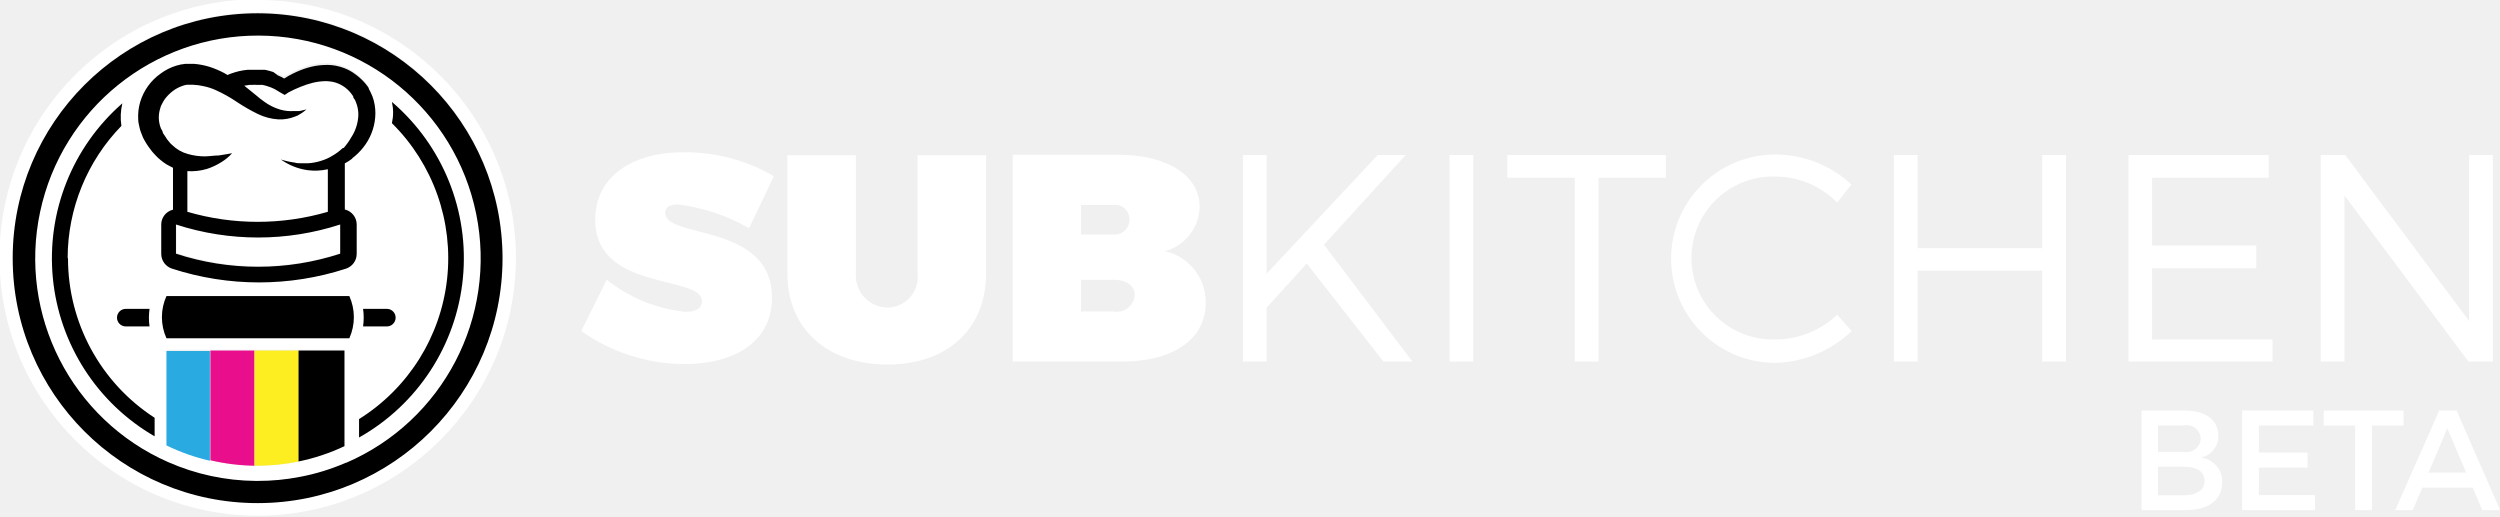
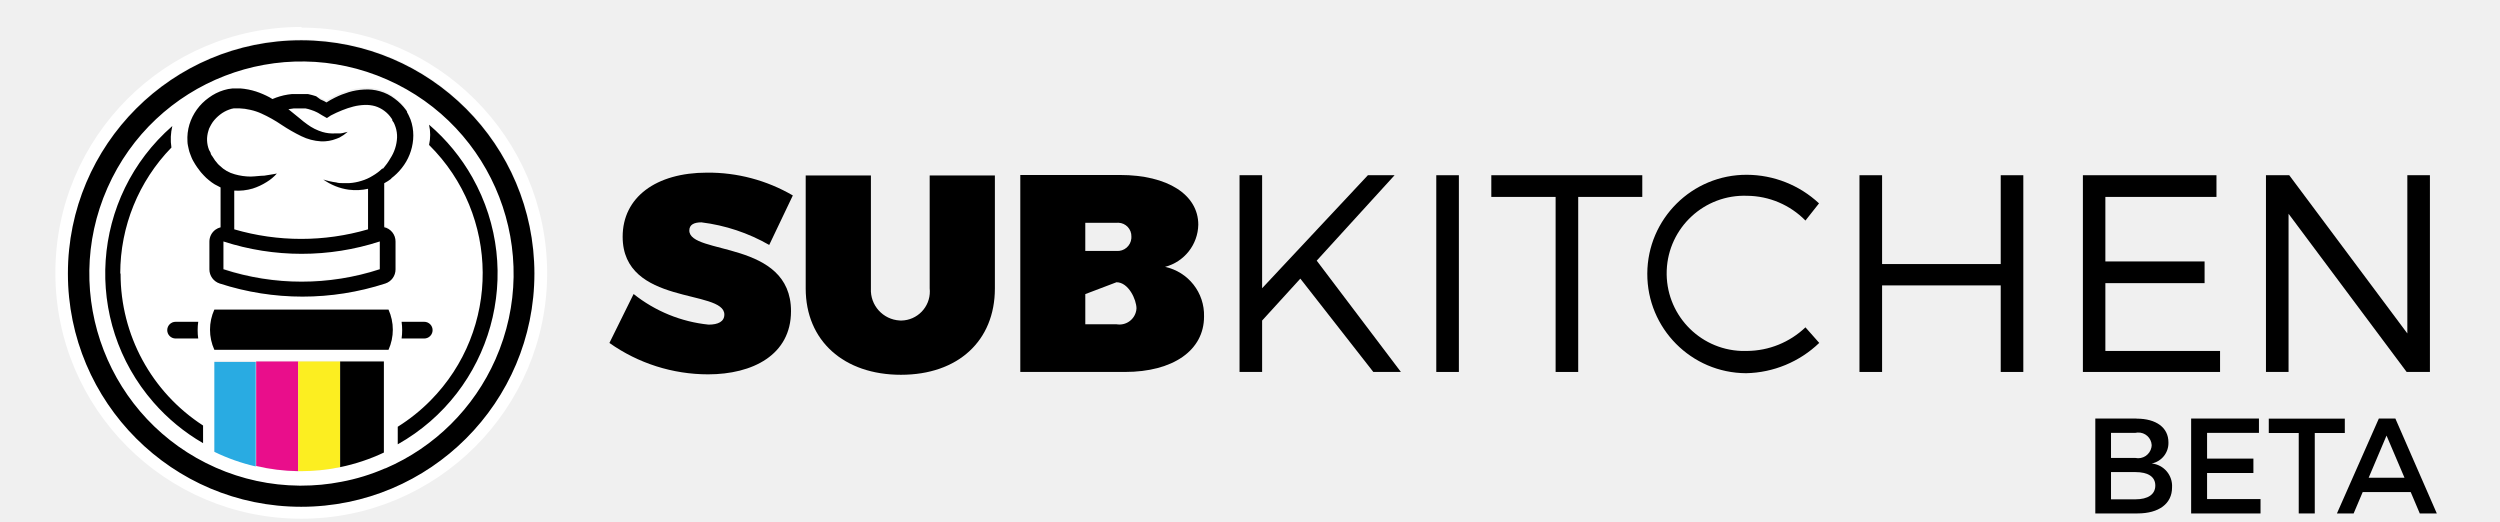
- <svg xmlns="http://www.w3.org/2000/svg" id="Layer_1" data-name="Layer 1" viewBox="0 0 210.69 43.52">
-   <defs>
-     <style>.cls-1{fill:#fff;}.cls-2{fill:#29abe2;}.cls-3{fill:#e90e8b;}.cls-4{fill:#fcee21;}</style>
-   </defs>
-   <path class="cls-1" d="M320.72,345.71h0v0h0Zm-8-5.2a18.77,18.77,0,0,0-7.55,36,18.68,18.68,0,0,0,7.38,1.59h0.17a18.45,18.45,0,0,0,3.56-.34,18,18,0,0,0,3.87-1.19A18.77,18.77,0,0,0,312.73,340.51Zm8.89,23.05h2a0.74,0.74,0,1,1,0,1.48h-2A5.3,5.3,0,0,0,321.61,363.56Zm-18,1.48h-2a0.74,0.74,0,0,1,0-1.48h2A5.37,5.37,0,0,0,303.57,365ZM304,374.3a17.33,17.33,0,0,1-2.71-28.07,4.94,4.94,0,0,0-.08,1.9,16,16,0,0,0,2.8,24.6v1.56Zm16,0.84a16.93,16.93,0,0,1-3.87,1.29,17.45,17.45,0,0,1-3.52.36h-0.21a17.33,17.33,0,0,1-3.72-.46A17.06,17.06,0,0,1,305,375v-8h15v8.07Zm0.41-9.1H305a4.31,4.31,0,0,1,0-3.56h15.41A4.35,4.35,0,0,1,320.43,366Zm0.07-10.65a1.31,1.31,0,0,1,.54,1.06v2.46a1.31,1.31,0,0,1-.9,1.25,23.73,23.73,0,0,1-14.66,0,1.31,1.31,0,0,1-.91-1.25v-2.46a1.3,1.3,0,0,1,.55-1.06,1.27,1.27,0,0,1,.44-0.2v-3.53h0l-0.53-.28a4.36,4.36,0,0,1-.5-0.36,3.55,3.55,0,0,1-.46-0.43l-0.21-.23-0.05-.06-0.08-.1-0.08-.11c-0.11-.16-0.21-0.28-0.33-0.47s-0.23-.42-0.34-0.64-0.16-.44-0.23-0.67-0.09-.48-0.12-0.72a4.27,4.27,0,0,1,.17-1.49,4.53,4.53,0,0,1,1.72-2.38,4.33,4.33,0,0,1,1.33-.67,3.58,3.58,0,0,1,.77-0.15l0.19,0h0.5a6.16,6.16,0,0,1,1.38.27,7.54,7.54,0,0,1,1.19.51l0.27,0.16h0l0.33-.13a5.79,5.79,0,0,1,1.39-.3,3.28,3.28,0,0,1,.36,0h0.36a3.24,3.24,0,0,1,.36,0l0.36,0a6.42,6.42,0,0,1,.71.19l0.34,0.13,0.33,0.15,0.21,0.12a7,7,0,0,1,.76-0.43,7.45,7.45,0,0,1,1.21-.48,5.58,5.58,0,0,1,1.34-.23,4.06,4.06,0,0,1,1.42.15,3.79,3.79,0,0,1,1.31.66,4.59,4.59,0,0,1,1,1l0.09,0.14,0,0,0,0v0l0,0.06c0,0.1.09,0.16,0.15,0.28l0.16,0.36,0.11,0.35a4.14,4.14,0,0,1,.12,1.42,4.67,4.67,0,0,1-1,2.52,5.15,5.15,0,0,1-.95.93,5.34,5.34,0,0,1-.64.41v3.89A1.24,1.24,0,0,1,320.51,355.38Zm0.74,19v-1.55A16,16,0,0,0,324,347.91a4.08,4.08,0,0,0,0-1.79A17.34,17.34,0,0,1,321.25,374.4Zm-15.36-18v2.46a22.28,22.28,0,0,0,13.84,0v-2.46A22.39,22.39,0,0,1,305.89,356.45Zm15.31-9.11a2.7,2.7,0,0,0-.13-0.91l-0.08-.22c0-.06-0.06-0.12-0.08-0.18s-0.1-.16-0.14-0.24l0-.05h0l0,0-0.07-.1a2.7,2.7,0,0,0-1.44-1.07,3,3,0,0,0-.92-0.11,4.57,4.57,0,0,0-1,.14,7.4,7.4,0,0,0-1,.33,10.2,10.2,0,0,0-1,.46h0l-0.35.23-0.42-.24c-0.15-.09-0.3-0.2-0.46-0.27l-0.24-.11a2.31,2.31,0,0,0-.25-0.09,3.66,3.66,0,0,0-.51-0.14l-0.26,0a1.52,1.52,0,0,0-.27,0,1.39,1.39,0,0,0-.27,0H312l-0.46.07,0.21,0.17,0.78,0.63a8.47,8.47,0,0,0,.7.55,4.41,4.41,0,0,0,1.32.66,3.34,3.34,0,0,0,1.16.13l0.24,0,0.21,0a2.24,2.24,0,0,0,.34-0.07l0.29-.07-0.24.19a1.67,1.67,0,0,1-.3.2l-0.2.12-0.25.1a3.3,3.3,0,0,1-1.36.23,4.52,4.52,0,0,1-1.76-.46,14.91,14.91,0,0,1-1.74-1,11.93,11.93,0,0,0-1.78-1,4.77,4.77,0,0,0-1-.33,4.88,4.88,0,0,0-.95-0.13h-0.4l-0.1,0a2.15,2.15,0,0,0-.41.11,2.87,2.87,0,0,0-.8.44,3.42,3.42,0,0,0-.65.66,3.32,3.32,0,0,0-.23.39l-0.1.2-0.06.2a2.51,2.51,0,0,0,.06,1.68c0.06,0.11.11,0.24,0.16,0.36l0.06,0.11,0.08,0.11,0.15,0.23,0.07,0.11,0,0,0,0,0.14,0.17a1.48,1.48,0,0,0,.29.31,3,3,0,0,0,1.33.76,5.17,5.17,0,0,0,1.41.2c0.45,0,.86,0,1.2-0.08,0.69-.09,1.11-0.19,1.11-0.19a3.86,3.86,0,0,1-.9.75,5.31,5.31,0,0,1-1.24.58,4.68,4.68,0,0,1-1.63.18v3.43a21.14,21.14,0,0,0,11.84,0v-3.59a4.83,4.83,0,0,1-1.7.08,5.15,5.15,0,0,1-1.2-.32,5.33,5.33,0,0,1-1.06-.58,6.73,6.73,0,0,0,1.15.26c0.18,0,.38,0,0.57.06a5.31,5.31,0,0,0,.57,0,4.67,4.67,0,0,0,1.08-.2,4,4,0,0,0,1-.45,4.32,4.32,0,0,0,.84-0.63,5.34,5.34,0,0,0,.66-0.8A3.64,3.64,0,0,0,321.2,347.34Zm-8.48-9.81a21.76,21.76,0,1,0,21.76,21.76A21.76,21.76,0,0,0,312.73,337.53Zm0,42.4a20.64,20.64,0,1,1,20.64-20.64A20.66,20.66,0,0,1,312.73,379.92Z" transform="translate(-290.97 -337.53)" />
-   <path class="cls-2" d="M305,367.07v8a17.06,17.06,0,0,0,3.66,1.29v-9.25H305Z" transform="translate(-290.97 -337.53)" />
-   <path class="cls-3" d="M308.7,367.07v9.25a17.31,17.31,0,0,0,3.72.46v-9.71H308.7Z" transform="translate(-290.97 -337.53)" />
-   <path class="cls-4" d="M312.42,367.07v9.71h0.21a17.46,17.46,0,0,0,3.52-.36v-9.35h-3.73Z" transform="translate(-290.97 -337.53)" />
-   <path d="M301.57,363.56a0.74,0.74,0,0,0,0,1.48h2a5.39,5.39,0,0,1,0-1.48h-2Zm22,1.48a0.74,0.74,0,1,0,0-1.48h-2a5.39,5.39,0,0,1,0,1.48h2Zm-10.89-26.39a20.64,20.64,0,1,0,20.64,20.63A20.66,20.66,0,0,0,312.73,338.65Zm7.43,37.88a18,18,0,0,1-3.87,1.19,18.44,18.44,0,0,1-3.56.34h-0.17a18.68,18.68,0,0,1-7.38-1.59A18.77,18.77,0,1,1,320.15,376.53Zm0.53-25.65a5.15,5.15,0,0,0,.95-0.93,4.67,4.67,0,0,0,1-2.52,4.14,4.14,0,0,0-.12-1.42l-0.11-.35-0.16-.36c-0.05-.12-0.1-0.18-0.15-0.28l0-.06v0l0,0,0,0-0.09-.14a4.59,4.59,0,0,0-1-1,3.79,3.79,0,0,0-1.31-.66,4,4,0,0,0-1.42-.15,5.58,5.58,0,0,0-1.34.23,7.63,7.63,0,0,0-1.21.48,6.79,6.79,0,0,0-.76.43l-0.21-.12-0.33-.15L314,343.6a6.42,6.42,0,0,0-.71-0.19l-0.36,0a2.82,2.82,0,0,0-.36,0h-0.36c-0.12,0-.24,0-0.36,0a6.19,6.19,0,0,0-.7.11,6.38,6.38,0,0,0-.68.2l-0.33.13h0l-0.27-.16a7.77,7.77,0,0,0-1.19-.51,6.16,6.16,0,0,0-1.37-.27H306.8l-0.19,0a3.65,3.65,0,0,0-.77.15,4.31,4.31,0,0,0-1.33.67,4.53,4.53,0,0,0-1.72,2.38,4.29,4.29,0,0,0-.17,1.49c0,0.24.07,0.48,0.12,0.72s0.15,0.45.23,0.67,0.22,0.44.34,0.64,0.21,0.31.33,0.47l0.08,0.11,0.08,0.1,0.05,0.06,0.21,0.23a3.63,3.63,0,0,0,.46.43,4.13,4.13,0,0,0,.5.36c0.17,0.1.36,0.19,0.53,0.28h0v3.53a1.26,1.26,0,0,0-.44.2,1.3,1.3,0,0,0-.55,1.06v2.46a1.31,1.31,0,0,0,.91,1.25,23.73,23.73,0,0,0,14.66,0,1.31,1.31,0,0,0,.9-1.25v-2.46a1.29,1.29,0,0,0-1-1.27v-3.89A5,5,0,0,0,320.68,350.88Zm0-5.17h0v0h0Zm-1,13.2a22.28,22.28,0,0,1-13.84,0v-2.46a22.39,22.39,0,0,0,13.84,0v2.46Zm0.21-8.9a4.33,4.33,0,0,1-.84.63,4,4,0,0,1-1,.45,4.47,4.47,0,0,1-1.08.2c-0.19,0-.38,0-0.57,0s-0.38,0-.57-0.06a6.63,6.63,0,0,1-1.15-.26,5.3,5.3,0,0,0,1.06.58,5,5,0,0,0,1.2.32,4.83,4.83,0,0,0,1.7-.08v3.59a21.14,21.14,0,0,1-11.84,0v-3.43a4.68,4.68,0,0,0,1.63-.18,5.31,5.31,0,0,0,1.24-.58,3.83,3.83,0,0,0,.9-0.75s-0.42.09-1.11,0.19c-0.35,0-.76.07-1.2,0.08a5.25,5.25,0,0,1-1.41-.2,3,3,0,0,1-1.33-.76,1.48,1.48,0,0,1-.29-0.31l-0.14-.17,0,0,0,0-0.07-.11-0.15-.23-0.08-.11-0.06-.11c0-.12-0.1-0.24-0.16-0.36a2.51,2.51,0,0,1-.06-1.68l0.06-.2,0.1-.2a3.46,3.46,0,0,1,.23-0.39,3.42,3.42,0,0,1,.65-0.66,2.86,2.86,0,0,1,.8-0.44,1.94,1.94,0,0,1,.41-0.11l0.1,0h0.4a4.88,4.88,0,0,1,.95.13,4.75,4.75,0,0,1,1,.33,11.93,11.93,0,0,1,1.78,1,15,15,0,0,0,1.74,1,4.55,4.55,0,0,0,1.76.46,3.3,3.3,0,0,0,1.36-.23l0.25-.1,0.2-.12a1.73,1.73,0,0,0,.3-0.2l0.24-.19-0.29.07a2,2,0,0,1-.34.07l-0.21,0-0.24,0a3.32,3.32,0,0,1-1.16-.13,4.4,4.4,0,0,1-1.32-.66,8.28,8.28,0,0,1-.7-0.55l-0.78-.63-0.21-.17,0.46-.07h0.27a1.39,1.39,0,0,1,.27,0,1.52,1.52,0,0,1,.27,0l0.26,0a3.41,3.41,0,0,1,.51.14,2.11,2.11,0,0,1,.25.09l0.24,0.11c0.16,0.07.3,0.19,0.46,0.27l0.42,0.24,0.35-.23h0a10.21,10.21,0,0,1,1-.46,7.54,7.54,0,0,1,1-.33,4.75,4.75,0,0,1,1-.14,3,3,0,0,1,.92.11,2.69,2.69,0,0,1,1.44,1.07l0.07,0.1,0,0h0l0,0.05c0,0.08.11,0.18,0.14,0.24l0.08,0.18,0.08,0.22a2.71,2.71,0,0,1,.13.91,3.67,3.67,0,0,1-.6,1.86A5.55,5.55,0,0,1,319.94,350ZM305,362.48a4.31,4.31,0,0,0,0,3.56h15.41a4.35,4.35,0,0,0,0-3.56H305Zm-8.33-3.19a16,16,0,0,1,4.53-11.15,4.94,4.94,0,0,1,.08-1.9A17.33,17.33,0,0,0,304,374.3v-1.56A16,16,0,0,1,296.7,359.29ZM324,346.12a4.08,4.08,0,0,1,0,1.79,16,16,0,0,1-2.77,24.94v1.55A17.34,17.34,0,0,0,324,346.12Zm-7.87,30.3a16.92,16.92,0,0,0,3.87-1.29v-8.06h-3.87v9.35Z" transform="translate(-290.97 -337.53)" />
-   <path class="cls-1" d="M356.19,352.38l-2.09,4.38a16,16,0,0,0-6-2c-0.64,0-1.07.2-1.07,0.72,0,2.19,9,.82,9,7.14,0,3.88-3.41,5.59-7.34,5.59a15.13,15.13,0,0,1-8.73-2.78l2.14-4.33a12.72,12.72,0,0,0,6.64,2.71c0.84,0,1.39-.27,1.39-0.89,0-2.27-9-.77-9-6.89,0-3.48,2.94-5.67,7.47-5.67A14.86,14.86,0,0,1,356.19,352.38Z" transform="translate(-290.97 -337.53)" />
-   <path class="cls-1" d="M374.07,360.61c0,4.63-3.26,7.64-8.31,7.64s-8.43-3-8.43-7.64v-10h5.77v10a2.7,2.7,0,0,0,2.69,2.84,2.57,2.57,0,0,0,2.51-2.84v-10h5.77v10h0Z" transform="translate(-290.97 -337.53)" />
-   <path class="cls-1" d="M385.15,350.57c4.2,0,6.92,1.74,6.92,4.4a3.94,3.94,0,0,1-2.94,3.73,4.37,4.37,0,0,1,3.45,4.4c0,3-2.76,4.9-7,4.9h-9.26V350.57h8.83Zm-3.08,6.72h2.76a1.22,1.22,0,0,0,1.32-1.27,1.19,1.19,0,0,0-1.32-1.22h-2.76v2.49Zm0,6.49h2.76a1.51,1.51,0,0,0,1.77-1.4c0-.77-0.7-1.27-1.77-1.27h-2.76v2.67Z" transform="translate(-290.97 -337.53)" />
-   <path class="cls-1" d="M401.1,359.74l-3.38,3.71V368h-2V350.59h2v10l9.36-10h2.36l-6.89,7.56L410,368h-2.44Z" transform="translate(-290.97 -337.53)" />
-   <path class="cls-1" d="M413.13,368V350.59h2V368h-2Z" transform="translate(-290.97 -337.53)" />
-   <path class="cls-1" d="M425.69,352.51V368h-2V352.51H418v-1.92h13.36v1.92h-5.69Z" transform="translate(-290.97 -337.53)" />
-   <path class="cls-1" d="M447,353.08l-1.2,1.52a7.32,7.32,0,0,0-5.15-2.19,6.87,6.87,0,1,0,0,13.73,7.57,7.57,0,0,0,5.15-2.09l1.22,1.38a9.62,9.62,0,0,1-6.47,2.68,8.78,8.78,0,1,1,.07-17.56A9.42,9.42,0,0,1,447,353.08Z" transform="translate(-290.97 -337.53)" />
-   <path class="cls-1" d="M463.08,368v-7.66h-10.5V368h-2V350.59h2v7.86h10.5v-7.86h2V368h-2Z" transform="translate(-290.97 -337.53)" />
-   <path class="cls-1" d="M472.34,352.51v5.71h8.78v1.92h-8.78v6h10.15V368H470.35V350.59h11.82v1.92h-9.82Z" transform="translate(-290.97 -337.53)" />
-   <path class="cls-1" d="M499,368l-10.45-14v14h-2V350.59h2.06l10.45,14v-14h2V368h-2Z" transform="translate(-290.97 -337.53)" />
-   <path class="cls-1" d="M475.1,372.13c1.74,0,2.82.79,2.82,2.1a1.84,1.84,0,0,1-1.48,1.87,2,2,0,0,1,1.8,2.12c0,1.44-1.16,2.3-3.06,2.3h-3.73v-8.4h3.65Zm-2.23,3.48H475a1.2,1.2,0,0,0,1.44-1.13,1.18,1.18,0,0,0-1.44-1.09h-2.16v2.22Zm0,3.66H475c1.1,0,1.76-.43,1.76-1.22s-0.66-1.19-1.76-1.19h-2.16v2.41Z" transform="translate(-290.97 -337.53)" />
-   <path class="cls-1" d="M481.34,373.4v2.27h4.1v1.27h-4.1v2.31h4.73v1.27h-6.14v-8.4h6v1.27h-4.58Z" transform="translate(-290.97 -337.53)" />
-   <path class="cls-1" d="M490.87,373.4v7.12h-1.42V373.4H486.8v-1.27h6.73v1.27h-2.66Z" transform="translate(-290.97 -337.53)" />
-   <path class="cls-1" d="M495.11,378.63l-0.8,1.89h-1.48l3.71-8.4H498l3.67,8.4h-1.51l-0.8-1.89h-4.23Zm2.11-5-1.58,3.73h3.17Z" transform="translate(-290.97 -337.53)" />
+ <svg xmlns="http://www.w3.org/2000/svg" version="1.1" id="Layer_1" x="0px" y="0px" width="211px" height="44px" viewBox="0 0 211 44" enable-background="new 0 0 211 44" xml:space="preserve">
+   <path fill="#FFFFFF" d="M33.085,10.134L33.085,10.134L33.085,10.134L33.085,10.134z M25.455,5.174  C15.568,5.12,7.508,13.089,7.453,22.977c-0.04,7.178,4.211,13.687,10.801,16.533c2.218,0.978,4.613,1.495,7.038,1.518h0.163  c1.14,0.002,2.276-0.106,3.395-0.327c1.27-0.236,2.508-0.616,3.692-1.134c9.108-3.846,13.371-14.35,9.524-23.457  C39.25,9.445,32.699,5.13,25.465,5.175L25.455,5.174L25.455,5.174z M33.934,27.16h1.908c0.39,0,0.705,0.314,0.705,0.705  c0,0.39-0.315,0.704-0.705,0.704h-1.908C34,28.102,34.005,27.626,33.934,27.16L33.934,27.16z M16.766,28.569h-1.907  c-0.39,0-0.706-0.314-0.706-0.704c0-0.391,0.316-0.705,0.706-0.705h1.907c-0.075,0.452-0.086,0.916-0.038,1.37L16.766,28.569z   M17.139,37.402c-7.903-4.567-10.606-14.68-6.037-22.583c0.911-1.577,2.077-2.993,3.452-4.189c-0.143,0.593-0.169,1.208-0.077,1.812  c-5.875,6.042-5.739,15.703,0.304,21.579c0.725,0.704,1.518,1.334,2.368,1.882v1.489L17.139,37.402z M32.398,38.203  c-1.176,0.557-2.416,0.971-3.691,1.229c-1.104,0.229-2.229,0.343-3.357,0.343h-0.2c-1.195-0.017-2.385-0.164-3.549-0.437  c-1.215-0.288-2.392-0.713-3.51-1.269v-7.631h14.307v7.696V38.203z M32.789,29.522H18.092c-0.489-1.078-0.489-2.316,0-3.394h14.697  c0.48,1.066,0.486,2.285,0.02,3.358L32.789,29.522z M32.855,19.367c0.324,0.236,0.516,0.611,0.516,1.011v2.346  c0.003,0.542-0.344,1.022-0.858,1.192c-4.544,1.477-9.438,1.477-13.982,0c-0.519-0.166-0.869-0.648-0.869-1.192v-2.346  c0-0.403,0.196-0.78,0.524-1.011c0.126-0.089,0.269-0.154,0.419-0.191v-3.367l0,0l-0.505-0.267  c-0.167-0.103-0.326-0.218-0.477-0.343c-0.158-0.124-0.305-0.261-0.439-0.41l-0.2-0.218l-0.047-0.059l-0.077-0.095l-0.076-0.105  c-0.105-0.152-0.201-0.267-0.315-0.448c-0.114-0.182-0.219-0.4-0.324-0.611c-0.106-0.209-0.153-0.419-0.22-0.639  c-0.067-0.22-0.084-0.458-0.114-0.687c-0.03-0.48,0.024-0.961,0.162-1.421c0.28-0.918,0.857-1.717,1.64-2.271  c0.384-0.284,0.812-0.5,1.27-0.639c0.238-0.075,0.484-0.121,0.734-0.142H19.8h0.477c0.447,0.035,0.888,0.12,1.315,0.257  c0.392,0.129,0.771,0.293,1.135,0.486l0.258,0.152l0,0l0.314-0.124c0.429-0.149,0.874-0.245,1.327-0.286  c0.114-0.007,0.228-0.007,0.342,0h0.343c0.115-0.007,0.229-0.007,0.344,0h0.342c0.229,0.047,0.455,0.107,0.677,0.181l0.323,0.124  l0.315,0.144l0.201,0.113c0.232-0.152,0.476-0.288,0.725-0.409c0.37-0.187,0.756-0.34,1.154-0.458  c0.415-0.125,0.844-0.199,1.277-0.219c0.457-0.033,0.916,0.016,1.355,0.143c0.454,0.127,0.878,0.34,1.25,0.63  c0.365,0.267,0.688,0.589,0.954,0.954l0.086,0.133l0,0l0,0l0,0v0.058c0,0.095,0.086,0.153,0.144,0.268l0.152,0.342l0.105,0.334  c0.117,0.441,0.155,0.899,0.114,1.354c-0.073,0.878-0.404,1.714-0.954,2.403c-0.262,0.334-0.566,0.632-0.906,0.888  c-0.193,0.145-0.397,0.275-0.61,0.391v3.711c0.201,0.062,0.383,0.177,0.525,0.333L32.855,19.367z M33.562,37.488V36.01  c7.146-4.469,9.316-13.884,4.848-21.029c-0.624-0.998-1.361-1.92-2.197-2.748c0.127-0.562,0.127-1.146,0-1.708  c6.942,5.936,7.756,16.376,1.819,23.315c-1.255,1.471-2.759,2.708-4.442,3.657L33.562,37.488z M18.912,20.32v2.347  c4.29,1.4,8.913,1.4,13.201,0V20.32c-4.275,1.407-8.885,1.427-13.171,0.058L18.912,20.32z M33.514,11.631  c0.009-0.294-0.033-0.588-0.124-0.868l-0.076-0.21c0-0.057-0.057-0.115-0.077-0.171c-0.018-0.057-0.095-0.154-0.133-0.229v-0.047  l0,0l0,0l-0.066-0.095c-0.328-0.488-0.814-0.848-1.374-1.021c-0.285-0.081-0.581-0.115-0.877-0.104  c-0.323,0.009-0.642,0.054-0.955,0.133c-0.324,0.082-0.643,0.187-0.954,0.315c-0.325,0.129-0.644,0.274-0.953,0.439l0,0  l-0.333,0.218L27.19,9.762c-0.143-0.085-0.286-0.19-0.438-0.256L26.522,9.4c-0.077-0.033-0.157-0.062-0.239-0.086  c-0.158-0.056-0.321-0.101-0.486-0.133H25.55c-0.085-0.008-0.172-0.008-0.258,0c-0.085-0.009-0.171-0.009-0.257,0h-0.267  l-0.439,0.066L24.53,9.41l0.744,0.601c0.213,0.187,0.436,0.361,0.667,0.524c0.381,0.278,0.807,0.491,1.259,0.629  c0.358,0.106,0.733,0.147,1.106,0.124h0.229h0.2c0.11-0.013,0.218-0.035,0.324-0.066l0.277-0.068l-0.229,0.182  c-0.088,0.074-0.183,0.138-0.286,0.191l-0.19,0.114l-0.239,0.095c-0.412,0.165-0.854,0.24-1.297,0.22  c-0.583-0.031-1.154-0.18-1.678-0.439c-0.574-0.281-1.129-0.599-1.661-0.954c-0.537-0.365-1.104-0.684-1.696-0.953  c-0.306-0.141-0.625-0.246-0.954-0.315c-0.298-0.071-0.6-0.112-0.907-0.124h-0.381h-0.096c-0.133,0.022-0.264,0.057-0.39,0.105  c-0.275,0.098-0.533,0.24-0.763,0.42c-0.234,0.181-0.443,0.392-0.621,0.629c-0.082,0.119-0.155,0.244-0.219,0.372l-0.096,0.191  l-0.058,0.191c-0.165,0.524-0.145,1.09,0.058,1.602c0.057,0.105,0.104,0.229,0.152,0.343l0.058,0.105l0.076,0.104l0.143,0.221  l0.067,0.104l0,0l0,0l0.134,0.163c0.078,0.112,0.17,0.21,0.276,0.295c0.353,0.347,0.791,0.597,1.269,0.725  c0.438,0.126,0.89,0.19,1.345,0.191c0.429,0,0.82,0,1.145-0.077c0.657-0.086,1.059-0.181,1.059-0.181  c-0.249,0.28-0.539,0.522-0.858,0.716c-0.369,0.234-0.766,0.42-1.184,0.553c-0.503,0.148-1.03,0.207-1.554,0.171v3.271  c3.688,1.077,7.605,1.077,11.292,0v-3.423c-0.531,0.122-1.081,0.147-1.622,0.077c-0.392-0.055-0.776-0.158-1.144-0.305  c-0.357-0.146-0.696-0.332-1.012-0.553c0.358,0.114,0.724,0.197,1.097,0.248c0.171,0,0.362,0,0.544,0.058  c0.181,0.009,0.363,0.009,0.544,0c0.35-0.023,0.695-0.087,1.029-0.191c0.335-0.098,0.657-0.243,0.954-0.429  c0.291-0.167,0.56-0.369,0.802-0.602c0.234-0.233,0.445-0.489,0.629-0.763c0.389-0.528,0.62-1.157,0.668-1.812L33.514,11.631z   M25.427,2.275c-11.462,0-20.754,9.292-20.754,20.754c0,11.461,9.292,20.751,20.754,20.751c11.461,0,20.753-9.29,20.753-20.751  C46.149,11.604,36.889,2.353,25.465,2.332L25.427,2.275z M25.427,42.713c-10.873,0-19.686-8.812-19.686-19.684  c0-10.873,8.813-19.686,19.686-19.686c10.872,0,19.686,8.813,19.686,19.686c0.016,10.872-8.776,19.7-19.647,19.731L25.427,42.713z" />
+   <path fill="#29ABE2" d="M18.092,30.506v7.63c1.113,0.542,2.284,0.954,3.491,1.231v-8.821h-3.491V30.506z" />
+   <path fill="#E90E8B" d="M21.621,30.506v8.822c1.164,0.274,2.354,0.423,3.547,0.438v-9.26H21.621z" />
+   <path fill="#FCEE21" d="M25.168,30.506v9.26h0.201c1.128,0,2.253-0.115,3.357-0.34v-8.92H25.168L25.168,30.506z" />
+   <path d="M14.821,27.16c-0.389,0-0.706,0.314-0.706,0.705c0,0.39,0.316,0.704,0.706,0.704h1.907c-0.064-0.468-0.064-0.941,0-1.409  H14.821L14.821,27.16z M35.803,28.569c0.39,0,0.706-0.314,0.706-0.704c0-0.391-0.316-0.705-0.706-0.705h-1.908  c0.065,0.466,0.065,0.941,0,1.409H35.803L35.803,28.569z M25.417,3.4c-10.873,0-19.686,8.814-19.686,19.686  c0,10.871,8.813,19.686,19.686,19.686c10.872,0,19.686-8.814,19.686-19.686c0-0.003,0-0.006,0-0.009  C45.086,12.232,36.311,3.437,25.465,3.4H25.417z M32.502,39.53c-1.183,0.516-2.421,0.896-3.69,1.133  c-1.119,0.219-2.256,0.327-3.396,0.325h-0.162c-2.426-0.021-4.821-0.538-7.039-1.517C9.171,35.479,5.075,24.91,9.066,15.866  c3.992-9.045,14.561-13.142,23.606-9.15c9.045,3.992,13.142,14.561,9.149,23.607c-1.822,4.127-5.137,7.418-9.28,9.203h-0.039V39.53z   M33.008,15.065c0.339-0.255,0.644-0.553,0.906-0.887c0.549-0.689,0.881-1.524,0.955-2.403c0.039-0.455,0.001-0.912-0.116-1.354  l-0.105-0.334l-0.152-0.343c-0.047-0.114-0.096-0.172-0.143-0.267V9.419l0,0l0,0l0,0l-0.086-0.133  C34,8.92,33.679,8.599,33.314,8.332c-0.371-0.289-0.796-0.503-1.25-0.63c-0.439-0.128-0.898-0.177-1.354-0.143  c-0.434,0.021-0.862,0.095-1.278,0.22c-0.396,0.12-0.782,0.272-1.154,0.457c-0.25,0.122-0.492,0.258-0.725,0.411l-0.2-0.114  l-0.314-0.143l-0.363-0.268c-0.222-0.073-0.447-0.133-0.677-0.181h-0.342c-0.115-0.008-0.23-0.008-0.345,0h-0.343  c-0.115,0-0.229,0-0.343,0c-0.225,0.021-0.448,0.057-0.668,0.105c-0.219,0.051-0.436,0.114-0.648,0.19l-0.315,0.125l0,0  l-0.257-0.153c-0.364-0.193-0.744-0.357-1.135-0.486c-0.424-0.136-0.862-0.222-1.306-0.257h-0.487h-0.182  c-0.249,0.021-0.496,0.069-0.734,0.143c-0.457,0.138-0.886,0.354-1.269,0.639c-0.783,0.555-1.36,1.352-1.64,2.271  c-0.137,0.46-0.192,0.941-0.162,1.421c0,0.229,0.066,0.457,0.115,0.687c0.047,0.229,0.143,0.429,0.218,0.639  c0.077,0.209,0.21,0.419,0.324,0.61c0.115,0.191,0.201,0.296,0.315,0.448l0.076,0.105l0.077,0.096l0.047,0.056l0.2,0.22  c0.135,0.148,0.282,0.286,0.44,0.409c0.149,0.127,0.309,0.242,0.477,0.345c0.163,0.094,0.343,0.181,0.506,0.266l0,0v3.367  c-0.151,0.036-0.293,0.101-0.42,0.19c-0.328,0.232-0.523,0.61-0.523,1.011v2.347c-0.001,0.544,0.35,1.024,0.867,1.192  c4.543,1.476,9.438,1.476,13.982,0c0.515-0.17,0.862-0.651,0.858-1.192v-2.347c0.006-0.577-0.391-1.082-0.954-1.211v-3.71  c0.217-0.117,0.424-0.251,0.62-0.401H33.008L33.008,15.065z M33.008,10.134L33.008,10.134L33.008,10.134L33.008,10.134z   M32.055,22.724c-4.289,1.401-8.912,1.401-13.2,0v-2.346c4.289,1.393,8.91,1.393,13.2,0V22.724z M32.255,14.235  c-0.241,0.233-0.51,0.434-0.801,0.602c-0.297,0.186-0.618,0.33-0.954,0.428c-0.333,0.106-0.68,0.17-1.03,0.191  c-0.181,0-0.362,0-0.544,0c-0.181,0-0.362,0-0.544-0.058c-0.371-0.049-0.739-0.132-1.097-0.248c0.315,0.223,0.654,0.408,1.011,0.554  c0.367,0.149,0.752,0.252,1.145,0.305c0.54,0.071,1.089,0.045,1.622-0.076v3.423c-3.688,1.076-7.605,1.076-11.293,0v-3.271  c0.524,0.035,1.051-0.024,1.554-0.172c0.417-0.132,0.814-0.318,1.184-0.553c0.32-0.193,0.61-0.434,0.858-0.715  c0,0-0.401,0.086-1.06,0.181c-0.333,0-0.725,0.067-1.144,0.077c-0.455-0.002-0.907-0.066-1.344-0.191  c-0.479-0.127-0.917-0.377-1.269-0.725c-0.106-0.085-0.199-0.185-0.276-0.296l-0.134-0.161l0,0l0,0l-0.066-0.105l-0.144-0.22  l-0.076-0.104l-0.058-0.105c0-0.114-0.096-0.229-0.152-0.342c-0.203-0.513-0.223-1.079-0.058-1.603l0.058-0.191l0.095-0.191  c0.065-0.128,0.139-0.253,0.22-0.373c0.176-0.237,0.385-0.449,0.62-0.629c0.23-0.179,0.487-0.321,0.762-0.419  c0.126-0.049,0.258-0.084,0.392-0.105h0.096h0.381c0.305,0.012,0.609,0.053,0.907,0.124c0.328,0.07,0.648,0.175,0.953,0.315  c0.592,0.268,1.16,0.588,1.697,0.954c0.531,0.354,1.085,0.672,1.66,0.953c0.524,0.259,1.095,0.408,1.678,0.44  c0.443,0.019,0.885-0.057,1.296-0.221l0.24-0.095l0.19-0.115c0.102-0.054,0.197-0.117,0.285-0.19l0.229-0.181l-0.276,0.066  c-0.106,0.031-0.214,0.054-0.325,0.066h-0.2h-0.229c-0.373,0.025-0.747-0.016-1.105-0.122c-0.453-0.139-0.878-0.351-1.259-0.63  c-0.231-0.164-0.455-0.338-0.668-0.525L24.54,9.38l-0.201-0.162l0.438-0.067h0.257c0.086-0.008,0.172-0.008,0.257,0  c0.086-0.007,0.173-0.007,0.258,0h0.248c0.165,0.033,0.329,0.077,0.486,0.134c0.082,0.023,0.162,0.052,0.239,0.086l0.229,0.105  c0.152,0.066,0.286,0.181,0.438,0.257l0.402,0.229l0.333-0.22l0,0c0.31-0.163,0.627-0.31,0.953-0.438  c0.311-0.127,0.63-0.232,0.954-0.315c0.313-0.079,0.632-0.123,0.955-0.134c0.296-0.011,0.592,0.024,0.876,0.104  c0.562,0.173,1.046,0.534,1.375,1.021l0.066,0.095l0,0l0,0v0.048c0,0.076,0.105,0.171,0.133,0.229l0.077,0.172l0.076,0.209  c0.091,0.28,0.133,0.574,0.124,0.868c-0.027,0.632-0.224,1.245-0.572,1.773c-0.172,0.302-0.374,0.586-0.601,0.85L32.255,14.235z   M18.092,26.129c-0.489,1.077-0.489,2.315,0,3.396h14.697c0.485-1.08,0.485-2.317,0-3.396H18.092z M10.147,23.086  c0.001-3.972,1.551-7.787,4.32-10.634c-0.093-0.604-0.067-1.219,0.076-1.813c-6.878,6.002-7.587,16.443-1.585,23.322  c1.194,1.368,2.606,2.531,4.18,3.441v-1.487c-4.348-2.816-6.97-7.648-6.962-12.829H10.147z M36.213,10.525  c0.127,0.562,0.127,1.146,0,1.707c5.992,5.928,6.044,15.591,0.115,21.581c-0.83,0.84-1.755,1.579-2.757,2.206v1.479  c7.959-4.482,10.777-14.567,6.295-22.526C38.918,13.288,37.682,11.782,36.213,10.525z M28.708,39.426  c1.275-0.261,2.515-0.676,3.691-1.231v-7.688h-3.691V39.426z" />
+   <path d="M66.915,16.496l-1.993,4.177c-1.762-1.01-3.707-1.659-5.723-1.907c-0.61,0-1.021,0.19-1.021,0.688  c0,2.088,8.583,0.781,8.583,6.811c0,3.699-3.251,5.33-7,5.33c-2.983-0.002-5.892-0.928-8.326-2.65l2.041-4.131  c1.82,1.451,4.017,2.35,6.333,2.585c0.802,0,1.326-0.258,1.326-0.851c0-2.163-8.583-0.732-8.583-6.57  c0-3.32,2.804-5.407,7.125-5.407C62.218,14.55,64.719,15.216,66.915,16.496z" />
+   <path d="M83.968,24.346c0,4.416-3.109,7.286-7.925,7.286c-4.817,0-8.042-2.862-8.042-7.286v-9.539h5.504v9.539  c-0.074,1.421,1.019,2.629,2.438,2.704c0.043,0.002,0.086,0.004,0.128,0.004c1.353-0.025,2.431-1.14,2.407-2.493  c-0.001-0.072-0.005-0.145-0.013-0.215v-9.538h5.503L83.968,24.346L83.968,24.346z" />
+   <path d="M94.535,14.769c4.006,0,6.601,1.66,6.601,4.197c-0.034,1.679-1.18,3.132-2.805,3.558c1.966,0.422,3.349,2.188,3.29,4.197  c0,2.86-2.632,4.672-6.676,4.672h-8.832V14.769H94.535z M91.598,21.179h2.632c0.641,0.054,1.203-0.423,1.257-1.062  c0.004-0.05,0.005-0.099,0.003-0.149c0.02-0.625-0.473-1.149-1.099-1.169c-0.053-0.002-0.106,0-0.161,0.006h-2.632V21.179  L91.598,21.179z M91.598,27.368h2.632c0.784,0.138,1.531-0.384,1.67-1.168c0.009-0.054,0.016-0.112,0.019-0.168  c0-0.732-0.667-2.21-1.688-2.21l-2.632,1V27.368L91.598,27.368z" />
+   <path d="M109.748,23.516l-3.225,3.538v4.339h-1.906V14.789h1.906v9.538l8.927-9.538h2.252l-6.571,7.21l7.105,9.394h-2.328  L109.748,23.516z" />
+   <path d="M121.222,31.393V14.789h1.907v16.604H121.222z" />
+   <path d="M133.201,16.62v14.773h-1.907V16.62h-5.427v-1.831h12.742v1.831h-5.428H133.201z" />
+   <path d="M153.525,17.164l-1.145,1.45c-1.296-1.32-3.062-2.071-4.912-2.089c-3.615-0.139-6.659,2.682-6.797,6.298  c-0.137,3.617,2.683,6.66,6.298,6.796c0.167,0.008,0.334,0.008,0.499,0c1.831-0.016,3.588-0.729,4.912-1.992l1.164,1.315  c-1.665,1.598-3.866,2.511-6.172,2.557c-4.625-0.019-8.357-3.783-8.34-8.406c0.018-4.625,3.783-8.36,8.407-8.341  C149.7,14.761,151.873,15.622,153.525,17.164z" />
+   <path d="M168.861,31.393v-7.305h-10.013v7.305h-1.909V14.789h1.909v7.497h10.013v-7.497h1.907v16.604H168.861z" />
+   <path d="M177.693,16.62v5.446h8.374v1.831h-8.374v5.723h9.68v1.773h-11.577V14.789h11.274v1.831h-9.367H177.693z" />
+   <path d="M203.121,31.393l-9.967-13.352v13.352h-1.907V14.789h1.965l9.967,13.353V14.789h1.906v16.604h-1.906H203.121L203.121,31.393  z" />
+   <path d="M180.326,35.333c1.658,0,2.69,0.754,2.69,2.001c0.029,0.862-0.568,1.616-1.413,1.784c1.024,0.101,1.784,0.995,1.718,2.025  c0,1.369-1.106,2.191-2.919,2.191h-3.558v-8.012h3.482L180.326,35.333L180.326,35.333z M178.2,38.651h2.029  c0.621,0.128,1.225-0.272,1.353-0.895c0.013-0.059,0.019-0.119,0.021-0.185c-0.031-0.62-0.56-1.097-1.182-1.064  c-0.065,0.003-0.128,0.013-0.192,0.025h-2.06v2.118H178.2L178.2,38.651z M178.2,42.143h2.029c1.05,0,1.679-0.409,1.679-1.164  c0-0.754-0.629-1.135-1.679-1.135h-2.06v2.299H178.2z" />
+   <path d="M186.277,36.546v2.162h3.91v1.214h-3.91v2.199h4.512v1.214h-5.857v-8.012h5.723v1.21h-4.367L186.277,36.546z" />
+   <path d="M195.366,36.546v6.789h-1.353v-6.789h-2.528v-1.213h6.417v1.213H195.366z" />
+   <path d="M199.411,41.532l-0.764,1.803h-1.41l3.538-8.012h1.393l3.499,8.012h-1.438l-0.764-1.803h-4.034H199.411z M201.423,36.763  l-1.507,3.557h3.023L201.423,36.763z" />
</svg>
